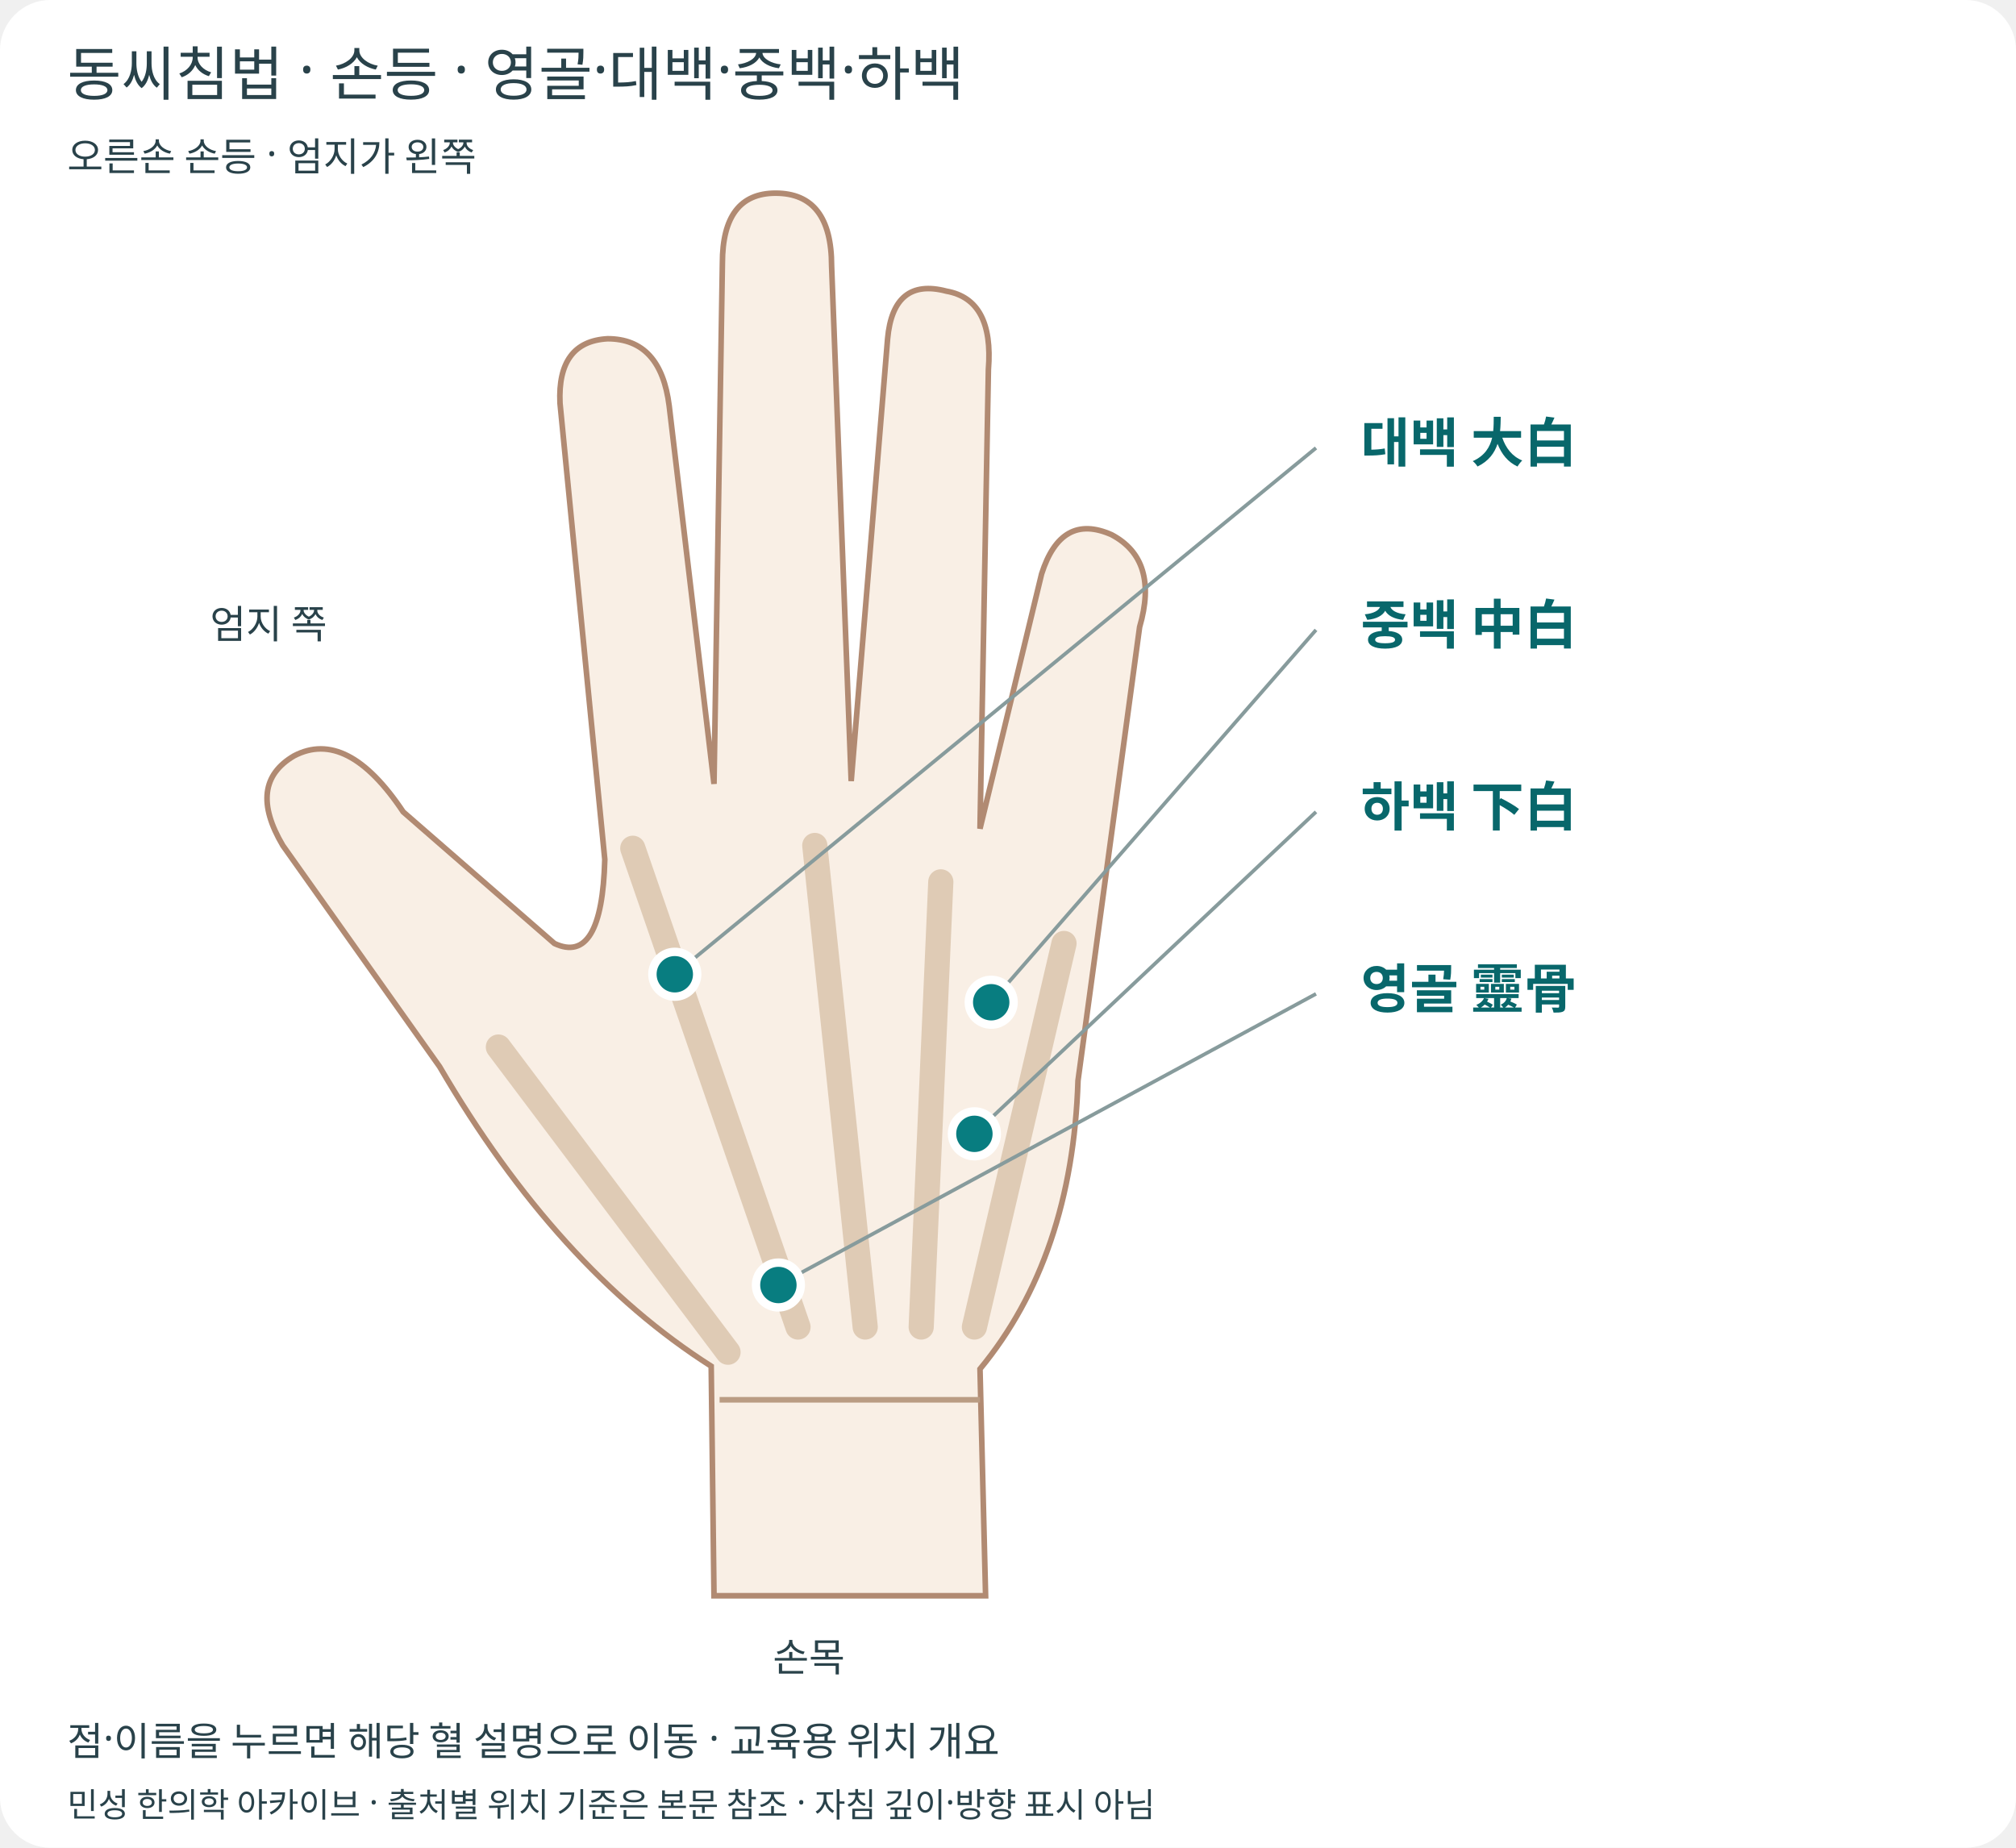
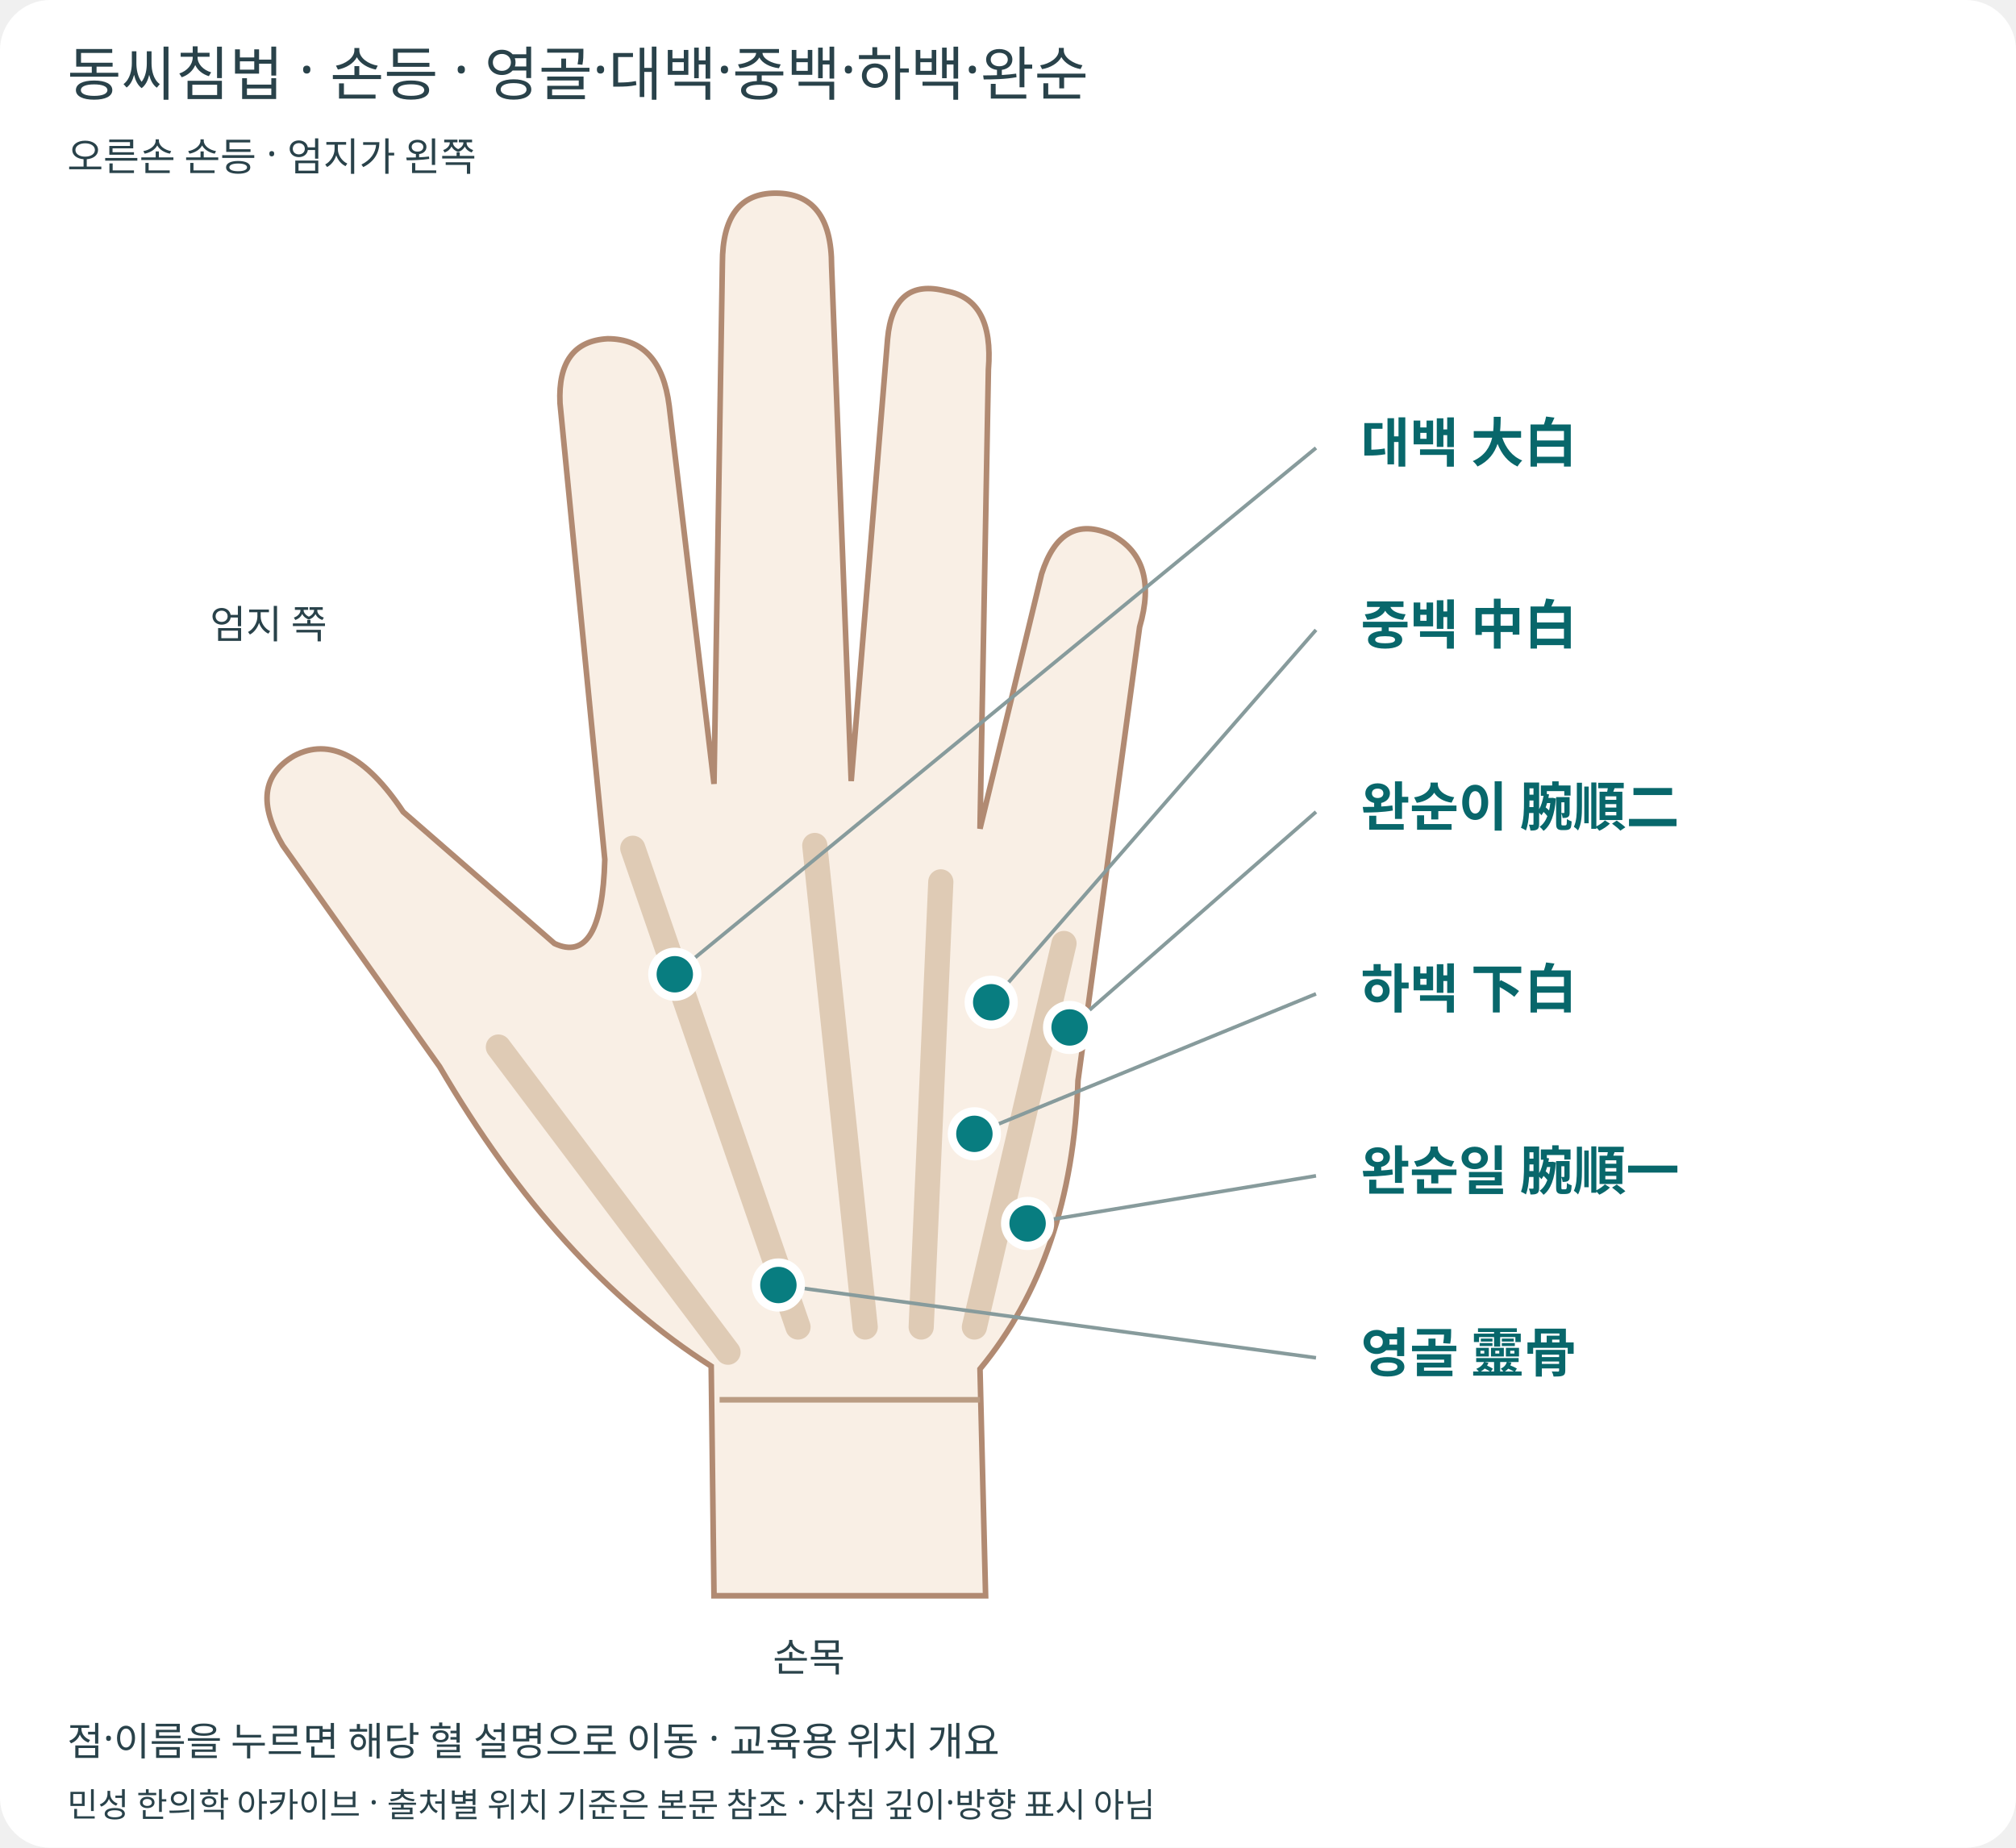
<svg xmlns="http://www.w3.org/2000/svg" viewBox="0 0 720 660" role="img" aria-labelledby="title desc">
  <style>text{font-family:system-ui,"Noto Sans KR",sans-serif;fill:#29424a}.skin{fill:#f9efe5;stroke:#b18a72;stroke-width:2}.bone{fill:none;stroke:#dfcbb5;stroke-width:9;stroke-linecap:round}.landmark{fill:none;stroke:#ba9c83;stroke-width:2}.callout{fill:none;stroke:#879b9c;stroke-width:1.3}.point circle{fill:#087d80;stroke:white;stroke-width:3}.point text{font-weight:700;fill:#08676b}.point:hover circle,.point:focus circle,.point:target circle{fill:#bd4c23;stroke:#7f3218}.point:hover text,.point:target text{fill:#9e3c18}.point:focus{outline:2px solid #087d80}</style>
  <rect width="720" height="660" rx="18" fill="white" />
-   <text x="24" y="34" font-size="21">동씨침법 · 손등 · 영골·대백·중백·하백</text>
+   <text x="24" y="34" font-size="21">동씨침법 · 손등 · 영골·대백·중백·하백·완순</text>
  <text x="24" y="61" font-size="14">오른손 손등 · 엄지가 왼쪽</text>
  <path class="skin" d="M255 570 L254 488 Q199 453 157 381 L101 302 Q88 280 105 270 Q124 260 144 290 L198 337 Q215 345 216 307 L200 144 Q199 122 217 121 Q236 121 239 145 L255 280 L258 94 Q258 69 277 69 Q297 69 297 95 L304 279 L317 121 Q319 99 338 104 Q355 107 353 132 L350 296 L372 205 Q379 183 397 191 Q414 200 407 224 L385 386 Q383 449 350 489 L352 570 Z" />
  <path class="bone" d="M226 303 L285 474 M291 302 L309 474 M336 315 L329 474 M380 337 L348 474 M178 374 L260 483" />
  <path class="landmark" d="M257 500 L350 500" />
  <text x="75" y="228" font-size="14">엄지 쪽</text>
  <text x="276" y="597" font-size="14">손목</text>
  <a id="dabai" class="point" href="/tung-acupuncture/hand-dorsal/#dabai" target="_top" aria-label="대백 위치와 임상 설명">
    <path class="callout" d="M241 348 L470 160" />
    <circle cx="241" cy="348" r="8" />
    <text x="486" y="165" font-size="19">대백 大白</text>
  </a>
  <a id="zhongbai" class="point" href="/tung-acupuncture/hand-dorsal/#zhongbai" target="_top" aria-label="중백 위치와 임상 설명">
    <path class="callout" d="M354 358 L470 225" />
    <circle cx="354" cy="358" r="8" />
    <text x="486" y="230" font-size="19">중백 中白</text>
  </a>
+   <a id="wanshun-two" class="point" href="/tung-acupuncture/hand-dorsal/#wanshun-two" target="_top" aria-label="완순이 위치와 임상 설명">
+     <path class="callout" d="M382 367 L470 290" />
+     <circle cx="382" cy="367" r="8" />
+     <text x="486" y="295" font-size="19">완순이 腕順二</text>
+   </a>
  <a id="xiabai" class="point" href="/tung-acupuncture/hand-dorsal/#xiabai" target="_top" aria-label="하백 위치와 임상 설명">
-     <path class="callout" d="M348 405 L470 290" />
+     <path class="callout" d="M348 405 L470 355" />
    <circle cx="348" cy="405" r="8" />
-     <text x="486" y="295" font-size="19">하백 下白</text>
+     <text x="486" y="360" font-size="19">하백 下白</text>
+   </a>
+   <a id="wanshun-one" class="point" href="/tung-acupuncture/hand-dorsal/#wanshun-one" target="_top" aria-label="완순일 위치와 임상 설명">
+     <path class="callout" d="M367 437 L470 420" />
+     <circle cx="367" cy="437" r="8" />
+     <text x="486" y="425" font-size="19">완순일 腕順一</text>
  </a>
  <a id="linggu" class="point" href="/tung-acupuncture/hand-dorsal/#linggu" target="_top" aria-label="영골 위치와 임상 설명">
-     <path class="callout" d="M278 459 L470 355" />
+     <path class="callout" d="M278 459 L470 485" />
    <circle cx="278" cy="459" r="8" />
-     <text x="486" y="360" font-size="19">영골 靈骨</text>
+     <text x="486" y="490" font-size="19">영골 靈骨</text>
  </a>
  <text x="24" y="627" font-size="14">점·이름을 누르면 해당 혈 설명으로 이동 · 교육용 위치 개요</text>
  <text x="24" y="649" font-size="12">민성 한의학 아카이브 · 출처별 위치 기준은 본문 참조 · 자침 깊이·방향 표시 아님</text>
</svg>
